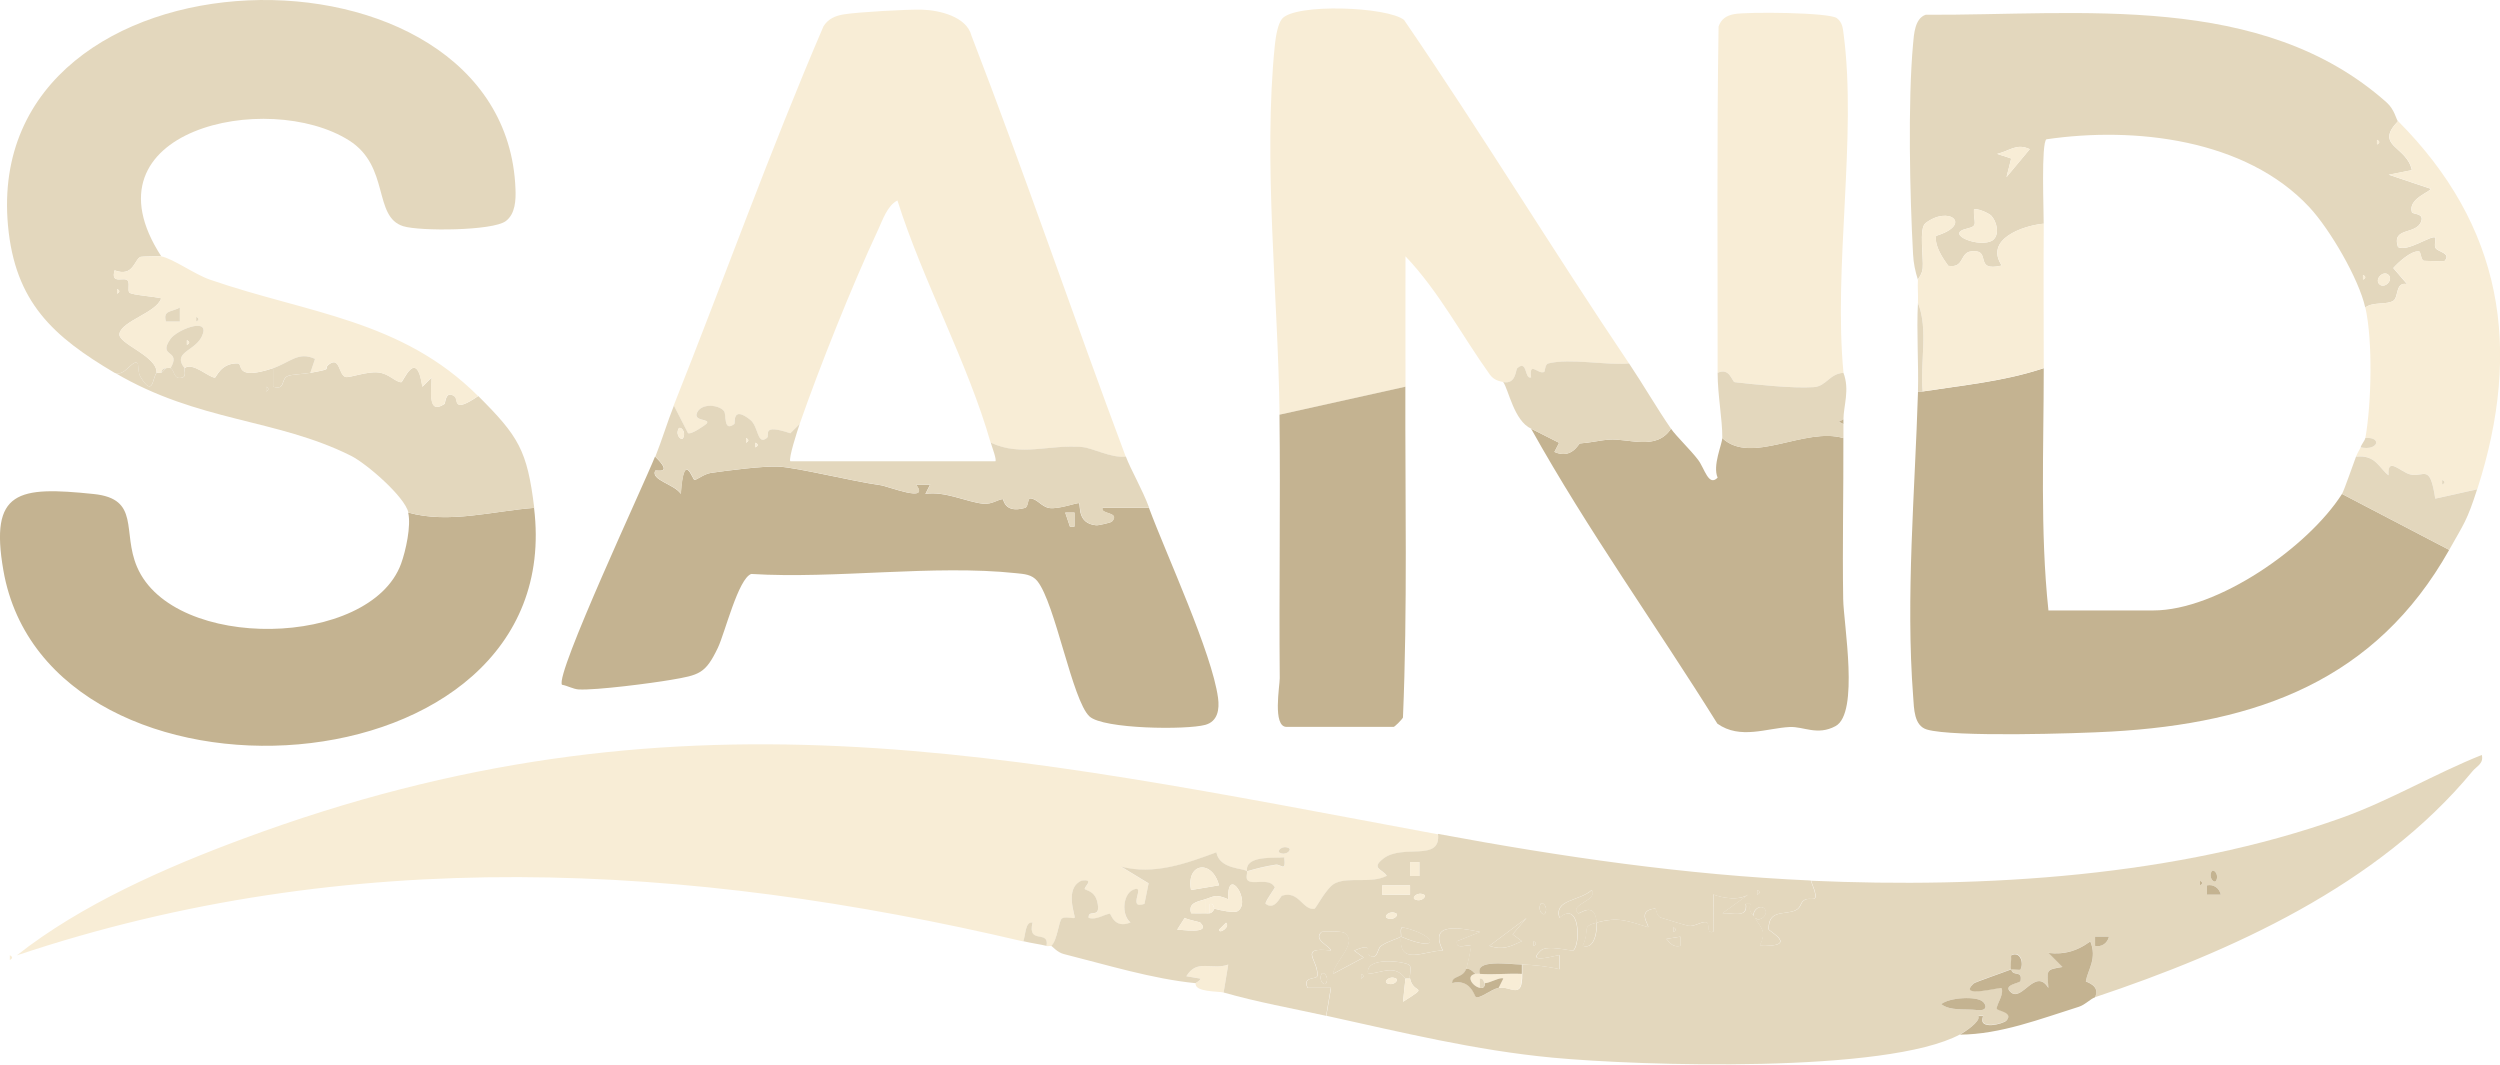
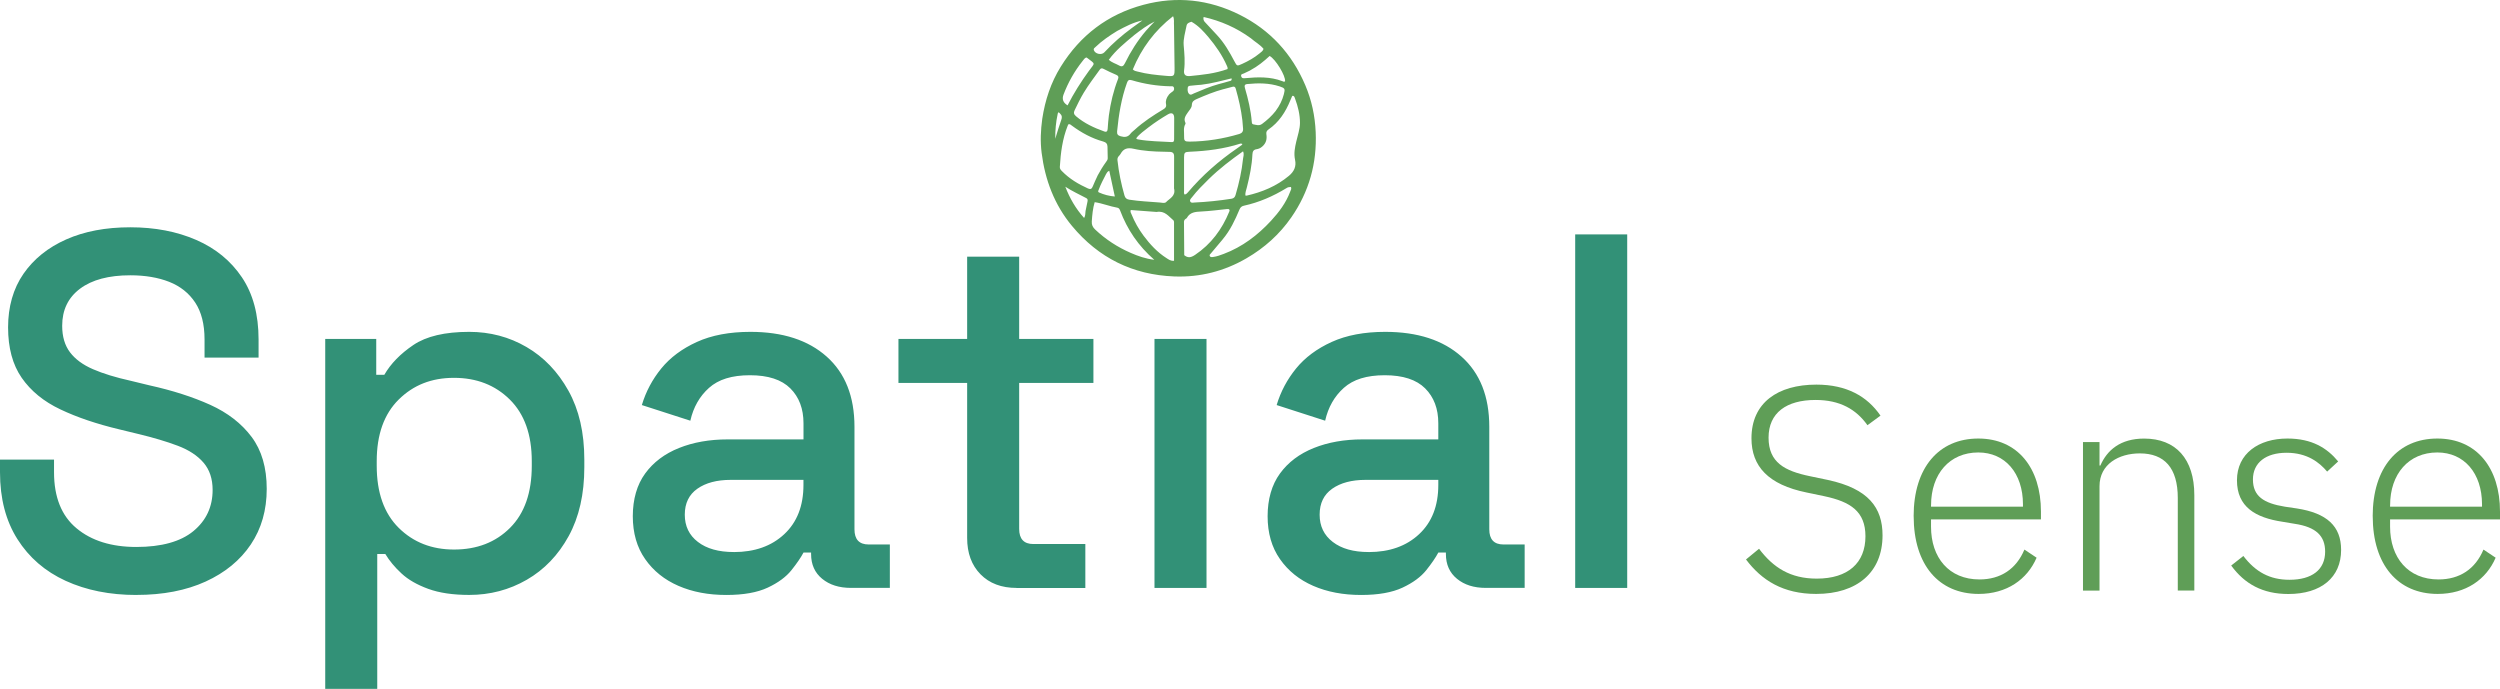
- <svg xmlns="http://www.w3.org/2000/svg" id="Layer_2" data-name="Layer 2" viewBox="0 0 394.63 168.02">
+ <svg xmlns="http://www.w3.org/2000/svg" viewBox="0 0 671.38 185.01">
+   <path d="M36.62 159.78c-7.14 0-13.47-1.27-18.99-3.8s-9.83-6.26-12.95-11.19S0 133.87 0 126.82v-3.39h14.51v3.39c0 6.69 2.01 11.71 6.04 15.05 4.02 3.35 9.38 5.02 16.07 5.02s11.89-1.42 15.33-4.27 5.15-6.53 5.15-11.05c0-2.98-.81-5.42-2.44-7.32s-3.93-3.41-6.92-4.54c-2.98-1.13-6.56-2.19-10.71-3.19l-5.02-1.22c-6.06-1.45-11.33-3.23-15.8-5.36-4.48-2.12-7.93-4.95-10.38-8.48S2.17 93.41 2.17 87.9s1.38-10.4 4.14-14.38 6.58-7.05 11.46-9.22 10.62-3.26 17.22-3.26 12.5 1.13 17.7 3.39 9.29 5.61 12.27 10.04 4.48 9.99 4.48 16.68v4.88H54.93v-4.88c0-4.07-.84-7.37-2.51-9.9s-4-4.38-6.98-5.56c-2.98-1.17-6.47-1.76-10.44-1.76-5.79 0-10.29 1.2-13.49 3.59-3.21 2.4-4.81 5.72-4.81 9.97 0 2.9.7 5.27 2.1 7.12s3.46 3.37 6.17 4.54c2.71 1.18 6.1 2.22 10.17 3.12l5.02 1.22c6.15 1.36 11.57 3.1 16.28 5.22 4.7 2.13 8.41 5 11.12 8.61 2.71 3.62 4.07 8.27 4.07 13.97s-1.42 10.67-4.27 14.92-6.9 7.57-12.14 9.97c-5.24 2.39-11.44 3.59-18.58 3.59zm50.72 25.23V91.02h13.7v9.63h2.17c1.72-2.98 4.32-5.65 7.8-8s8.48-3.53 14.99-3.53c5.6 0 10.74 1.36 15.39 4.07 4.66 2.71 8.41 6.62 11.26 11.73s4.27 11.28 4.27 18.51v2.03c0 7.24-1.4 13.41-4.2 18.51-2.8 5.11-6.56 9.02-11.26 11.73s-9.86 4.07-15.46 4.07c-4.34 0-8-.54-10.99-1.63s-5.38-2.46-7.19-4.14c-1.81-1.67-3.25-3.41-4.34-5.22h-2.17v36.21H87.34zm34.59-37.43c6.15 0 11.17-1.94 15.05-5.83 3.89-3.89 5.83-9.45 5.83-16.68v-1.22c0-7.14-1.97-12.66-5.9-16.55s-8.93-5.83-14.99-5.83-10.92 1.95-14.85 5.83c-3.93 3.89-5.9 9.4-5.9 16.55v1.22c0 7.23 1.97 12.79 5.9 16.68s8.88 5.83 14.85 5.83zm73.1 12.2c-4.79 0-9.07-.81-12.82-2.44s-6.74-4.02-8.95-7.19c-2.22-3.16-3.32-7.01-3.32-11.53s1.11-8.43 3.32-11.46 5.24-5.31 9.09-6.85c3.84-1.54 8.21-2.31 13.09-2.31h20.34v-4.34c0-3.89-1.18-7.01-3.53-9.36s-5.97-3.53-10.85-3.53-8.46 1.13-10.99 3.39-4.2 5.2-5.02 8.82l-13.02-4.2c1.08-3.62 2.83-6.89 5.22-9.83 2.4-2.94 5.58-5.31 9.56-7.12s8.77-2.71 14.38-2.71c8.68 0 15.51 2.22 20.48 6.65s7.46 10.71 7.46 18.85v27.53c0 2.71 1.27 4.07 3.8 4.07h5.7v11.66h-10.44c-3.17 0-5.74-.81-7.73-2.44s-2.98-3.84-2.98-6.65v-.41h-2.03c-.72 1.36-1.81 2.94-3.25 4.75-1.45 1.81-3.57 3.37-6.37 4.68s-6.51 1.97-11.12 1.97zm2.03-11.52c5.61 0 10.13-1.6 13.56-4.81 3.44-3.21 5.15-7.62 5.15-13.22v-1.36h-19.53c-3.71 0-6.69.79-8.95 2.37s-3.39 3.91-3.39 6.98 1.17 5.52 3.53 7.32c2.35 1.81 5.56 2.71 9.63 2.71zm75.96 9.63c-4.07 0-7.3-1.22-9.7-3.66s-3.59-5.7-3.59-9.76v-41.64h-18.45v-11.8h18.45V68.92h13.97v22.11h19.94v11.8H273.7v39.2c0 2.71 1.27 4.07 3.8 4.07h13.97v11.8h-18.45zm37.02 0V91.03h13.97v66.86h-13.97zm55.47 1.89c-4.79 0-9.07-.81-12.82-2.44s-6.74-4.02-8.95-7.19c-2.22-3.16-3.32-7.01-3.32-11.53s1.11-8.43 3.32-11.46 5.24-5.31 9.09-6.85c3.84-1.54 8.21-2.31 13.09-2.31h20.34v-4.34c0-3.89-1.18-7.01-3.53-9.36s-5.97-3.53-10.85-3.53-8.46 1.13-10.99 3.39-4.2 5.2-5.02 8.82l-13.02-4.2c1.08-3.62 2.83-6.89 5.22-9.83 2.4-2.94 5.58-5.31 9.56-7.12s8.77-2.71 14.38-2.71c8.68 0 15.51 2.22 20.48 6.65s7.46 10.71 7.46 18.85v27.53c0 2.71 1.27 4.07 3.8 4.07h5.7v11.66h-10.44c-3.17 0-5.74-.81-7.73-2.44s-2.98-3.84-2.98-6.65v-.41h-2.03c-.72 1.36-1.81 2.94-3.25 4.75-1.45 1.81-3.57 3.37-6.37 4.68s-6.51 1.97-11.12 1.97zm2.04-11.52c5.61 0 10.13-1.6 13.56-4.81 3.44-3.21 5.15-7.62 5.15-13.22v-1.36h-19.53c-3.71 0-6.69.79-8.95 2.37s-3.39 3.91-3.39 6.98 1.17 5.52 3.53 7.32c2.35 1.81 5.56 2.71 9.63 2.71zm55.47 9.63V62.95h13.97v94.94h-13.97z" fill="#329177" />
+   <g fill="#5f9e57">
+     <path d="M468.89,150.25l3.5-2.88c3.82,5.06,8.41,8.02,15.5,8.02,8.41,0,13.08-4.21,13.08-11.37,0-6.7-4.05-9.27-10.98-10.75l-4.83-1.01c-10.28-2.1-14.8-7.01-14.8-14.56,0-9.5,7.01-14.41,17.44-14.41,8.1,0,13.63,3.12,17.21,8.33l-3.5,2.57c-3.04-4.28-7.4-6.78-13.94-6.78-7.79,0-12.62,3.43-12.62,10.12s4.36,8.96,11.14,10.36l4.83,1.01c10.82,2.34,14.64,7.4,14.64,14.87,0,9.89-6.78,15.73-17.83,15.73-8.88,0-14.64-3.66-18.85-9.27Z" />
+     <use href="#B" />
+     <path d="M559.39 158.58v-39.87h4.44v6.31h.23c1.79-4.13 5.37-7.24 11.76-7.24 8.49 0 13.47 5.45 13.47 15.19v25.62h-4.44v-24.84c0-8.1-3.58-11.99-10.2-11.99-5.61 0-10.82 2.88-10.82 8.8v28.04h-4.44zm39.8-6.7l3.27-2.57c3.27 4.28 7.09 6.39 12.38 6.39 6.07 0 9.58-2.73 9.58-7.55 0-4.21-2.41-6.62-8.18-7.48l-3.27-.55c-7.24-1.09-12.23-3.97-12.23-11.14s5.84-11.21 13.55-11.21c6.62 0 10.67 2.57 13.63 6.15l-2.96 2.73c-2.1-2.49-5.37-5.06-10.9-5.06s-9.03 2.65-9.03 7.16 2.88 6.39 8.57 7.32l3.19.47c8.1 1.25 11.92 4.75 11.92 11.14 0 7.4-5.37 11.84-14.17 11.84-6.93 0-11.76-2.73-15.34-7.63z" />
+     <use href="#B" x="123.28" />
+     <path d="M279.9 31.9c.77-5.04 2.31-9.71 4.97-13.99 5.24-8.43 12.59-14.05 22.2-16.62C316-1.1 324.65-.15 332.88 3.95c8.2 4.09 14.07 10.48 17.66 18.94 1.71 4.02 2.6 8.22 2.79 12.58.37 8.35-1.77 16.01-6.53 22.88-3.17 4.58-7.23 8.22-12.06 11.02-6 3.48-12.48 5.13-19.38 4.87-11.15-.42-20.34-4.97-27.48-13.57-4.73-5.7-7.23-12.35-8.15-19.63-.38-3.02-.26-6.04.17-9.13m59 7.51c-.41.36-.92.57-1.44.65-.83.12-1.08.6-1.12 1.37-.14 3-.75 5.93-1.48 8.83-.18.72-.47 1.44-.42 2.22.15.03.25.07.34.05 4.17-.95 8.03-2.54 11.36-5.32 1.41-1.17 2.03-2.56 1.65-4.3-.37-1.7-.05-3.29.33-4.92.38-1.65.98-3.31.99-4.97.01-2.22-.53-4.42-1.31-6.52-.12-.32-.16-.74-.63-.79-.06.04-.15.06-.17.11-.17.36-.32.73-.47 1.1-1.28 3.14-3.05 5.9-5.9 7.86-.46.32-.63.7-.54 1.28.19 1.25-.03 2.39-1.18 3.35m-23.62 11.14l.02-8.48c.02-.91-.34-1.28-1.19-1.29l-1.5-.04c-2.76-.04-5.52-.19-8.21-.8-1.61-.36-2.7-.06-3.48 1.38-.12.23-.32.42-.5.62-.28.32-.38.67-.33 1.1.34 3.21 1 6.35 1.88 9.45.2.7.58 1.01 1.31 1.13 2.7.42 5.42.53 8.13.75.59.05 1.37.28 1.74-.11.95-1 2.67-1.6 2.12-3.72m13.32-26.62c-2.48.66-4.85 1.64-7.2 2.66-.73.32-1.3.64-1.33 1.62-.02.76-.65 1.35-1.08 1.99-.54.8-1.19 1.63-.67 2.72.05.11.09.28.03.37-.62 1.02-.32 2.15-.36 3.22-.05 1.32.16 1.53 1.47 1.52 4.55-.04 9-.76 13.36-2.05.7-.21 1.06-.66 1.01-1.4l-.19-2.28c-.34-2.88-.98-5.69-1.78-8.48-.13-.47-.38-.66-.88-.51-.73.21-1.48.38-2.37.63m-33.87 23.25c.69-1.29 1.45-2.54 2.31-3.72.22-.3.44-.59.43-.98l-.06-3.09c-.01-.76-.38-1.18-1.14-1.39-3.08-.85-5.84-2.36-8.4-4.25-.26-.19-.49-.46-.91-.42-.07.12-.18.25-.23.4-1.42 3.56-1.9 7.3-2.12 11.09-.03.49.25.8.56 1.12 2 2.06 4.41 3.5 7.01 4.67.69.31 1.02.09 1.28-.57.36-.93.81-1.82 1.28-2.86m33.55 17.16l-3.08 3.66c-.18.22-.5.42-.33.76.19.37.57.28.9.24.99-.13 1.93-.48 2.86-.83 4.99-1.88 9.12-5.03 12.7-8.9 2.12-2.3 4-4.8 5.12-7.78.15-.4.47-.82.19-1.3-.7.06-.76.07-1.23.35-3.54 2.16-7.3 3.8-11.37 4.69-.6.13-.95.43-1.2 1.03-1.19 2.82-2.47 5.6-4.56 8.07m-14.4-38.93c.27-.24.52-.53.83-.71.42-.25.66-.55.56-1.05-.13-.63-.64-.47-1.04-.48a38.51 38.51 0 0 1-10.29-1.62c-.78-.23-1.06 0-1.31.69-1.52 4.22-2.22 8.6-2.65 13.04-.08.77.23 1.12.97 1.32 1.06.3 1.93.25 2.64-.71.29-.39.72-.68 1.09-1.02 2.34-2.15 4.99-3.87 7.7-5.5.56-.34.89-.66.74-1.42-.17-.87.11-1.71.78-2.54m-22.87-.52c-.91 1.51-1.68 3.1-2.44 4.68-.34.69-.23 1.14.34 1.63 2.24 1.92 4.85 3.12 7.59 4.1.71.26.88-.12.93-.72.09-1.19.16-2.38.32-3.57.45-3.37 1.24-6.65 2.47-9.82.2-.53.08-.85-.48-1.09a48.62 48.62 0 0 1-3.43-1.61c-.46-.24-.73-.17-1.01.22-1.43 2-2.94 3.95-4.29 6.18m28.93-19.05c-.59.17-1.2.38-1.33 1.05-.32 1.75-.92 3.55-.77 5.27.2 2.26.4 4.47.11 6.73-.15 1.2.41 1.65 1.61 1.53 1.65-.17 3.31-.33 4.94-.59 1.76-.28 3.49-.7 5.12-1.28.08-.4-.07-.63-.17-.87-1.24-2.83-2.98-5.34-4.95-7.69-1.3-1.54-2.66-3.06-4.57-4.15m-4.69.99c-.08-.76.15-1.56-.25-2.48-4.96 3.87-8.49 8.64-10.81 14.29.41.44.86.47 1.27.58 2.48.67 5.02.92 7.57 1.14 2.34.2 2.39.2 2.37-2.18l-.15-11.36m-21.3 47.47c-.51 1.69-.66 3.44-.78 5.19-.06.92.27 1.56.93 2.18 2.81 2.65 6.01 4.73 9.54 6.26 1.95.85 3.96 1.56 6.32 1.85-4.3-3.74-7.26-8.14-9.18-13.24-.14-.36-.33-.68-.73-.75-2.04-.35-3.95-1.16-6.1-1.49m24.06 14.25c.93.72 1.67.73 2.9-.09 4.3-2.89 7.24-6.86 9.18-11.62.08-.19.14-.38 0-.57-.17-.15-.37-.13-.57-.12-2.31.23-4.62.55-6.94.66-1.57.08-3.03.16-3.89 1.74-.06.11-.2.17-.31.24a.94.94 0 0 0-.45.84l.07 8.93m-7.43-11.63l-6.94-.52c-.17.5.06.78.18 1.08.84 2.08 1.93 4.02 3.26 5.81 1.74 2.33 3.69 4.45 6.17 6.03.57.36 1.12.81 2.02.71V59.74c0-.19-.04-.45-.16-.56-1.28-1.06-2.3-2.66-4.53-2.26m14.02-8.83c-1.58 1.56-3.17 3.13-4.52 4.9-.26.34-.68.65-.45 1.13.21.45.71.29 1.08.27 3.35-.15 6.68-.5 10-1.02.6-.1.92-.43 1.08-1 .94-3.19 1.67-6.42 2.01-9.73.06-.6.36-1.21 0-2-3.24 2.29-6.31 4.63-9.2 7.45m11.25-37.85c-3.8-2.78-8.03-4.63-12.63-5.68a1.35 1.35 0 0 0 .38 1.41l3.19 3.43c1.95 2.09 3.36 4.53 4.68 7.04.71 1.34.71 1.35 2.11.71 1.67-.76 3.26-1.65 4.68-2.83.4-.33.87-.62 1.05-1.19-.94-1.16-2.26-1.84-3.46-2.9m6.75 19.51c1.01-1.35 1.75-2.82 2.17-4.46.37-1.45.27-1.61-1.14-2.08-2.85-.93-5.76-.92-8.69-.63-.73.07-.81.44-.62 1.11.86 2.94 1.57 5.91 1.82 8.97.03.31.05.68.39.74.79.12 1.56.5 2.38-.11 1.34-1 2.58-2.1 3.7-3.53m-9.5 8.81c-4.43 1.42-9 2-13.63 2.19-1.33.05-1.52.22-1.52 1.51v8.98c0 .35-.12.74.2 1.03.52-.24.52-.24.84-.62 3.85-4.54 8.28-8.43 13.19-11.8.41-.28.83-.56 1.22-.87.33-.26.28-.44-.29-.41m-24.66-4.41c-1.16.95-2.45 1.77-3.35 2.98.18.28.39.27.58.31 2.95.53 5.94.52 8.92.71.66.04.67-.37.68-.83l.02-5.67c-.01-1.2-.65-1.55-1.68-.95-1.74 1.03-3.44 2.13-5.16 3.45m27.27-15.26c-.57.27-1.15.53-1.71.82-.32.16-.87.14-.73.74.15.61.6.58 1.1.53 3.36-.31 6.71-.43 9.94.8.23.09.48.27.74.05.23-1.39-2.54-5.98-4.14-6.81-1.54 1.43-3.18 2.78-5.21 3.86m-43.26.07c1.58-2.19 1.81-1.61-.61-3.47-.05-.04-.13-.03-.2-.05-.44.2-.68.61-.97.97-2.17 2.73-3.86 5.73-5.1 8.99-.45 1.2-.13 2.17 1.09 2.9 1.64-3.24 3.57-6.3 5.79-9.35m12.07-9.49c-2.43 2.02-4.9 4.01-6.79 6.6.87.79 1.87 1.02 2.73 1.51.8.46 1.2.22 1.6-.59 1.54-3.14 3.4-6.09 5.68-8.75.73-.85 1.53-1.64 2.3-2.46-1.97.99-3.71 2.27-5.52 3.68m-4.54-1.14c-2.07 1.27-4.08 2.63-5.84 4.33-.22.21-.58.39-.43.82.36 1.04 2.06 1.41 2.81.61 2.25-2.42 4.73-4.58 7.39-6.54l2.83-2.03c-2.41.49-4.52 1.61-6.76 2.81m-8.48 48.3l.5-2.43c.07-.36.13-.74-.29-.96-1.89-1-3.84-1.89-5.66-3.08 1.19 3.09 2.79 5.89 5.05 8.4.38-.63.3-1.21.39-1.92m5.46-9.78c-.67 1.3-1.36 2.58-1.87 3.96-.11.29-.4.69.01.88a12.7 12.7 0 0 0 4.26 1.09l-1.49-6.9c-.54.18-.64.56-.92.97m25.63-24.08c-.89.08-1.79.13-2.67.24-.37.04-.89 0-.96.52-.08.58-.1 1.22.35 1.69.43.45.88.05 1.28-.12 2.2-.93 4.39-1.88 6.7-2.51.93-.25 1.86-.48 2.78-.77.28-.09.79-.06.65-.76-2.66.61-5.26 1.38-8.13 1.71m-38 7.67c-.46-.56-.51-.04-.58.24-.47 2.15-.66 4.33-.64 6.6.55-1.75 1.02-3.43 1.62-5.08.25-.69.22-1.2-.4-1.77z" />
+   </g>
  <defs>
-     <style>.cls-1{fill:#c4b391}.cls-2{fill:#e3d7bd}.cls-3{fill:#f8edd6}</style>
+     <path id="B" d="M513.91 138.64c0-13.08 6.78-20.87 17.37-20.87s16.82 7.94 16.82 19.62v2.1h-29.52v1.95c0 8.33 4.83 14.17 13.01 14.17 5.69 0 9.89-2.8 12.07-8.02l3.27 2.18c-2.49 5.84-8.02 9.73-15.57 9.73-10.67 0-17.44-7.79-17.44-20.87zm4.67-2.96v.39h24.69v-.62c0-8.41-4.83-13.94-11.99-13.94-7.71 0-12.69 5.76-12.69 14.17z" />
  </defs>
-   <g id="Layer_1-2" data-name="Layer 1">
-     <path d="M226.99 131.66c.49 4.52-5.51 1.51-8.61 3.89-2.07 1.59-.13 1.64.52 2.73-2.47 1.27-5.83.14-8.07 1.13-1.5.66-3.07 4.06-3.38 4.09-1.85.18-2.42-2.94-5.09-2.08-.24.08-1.16 2.42-2.57 1.28-.21-.17 1.17-2.07 1.45-2.57-.8-1.67-3.62-.3-4.33-1.19-.3-.38.05-1.26-.07-1.38 1.52-.45 2.93-.8 4.51-1.04.9-.14 1.65 1.31 1.37-1.16-1.48.18-6.22-.38-5.88 2.2-.52-.54-4.33-.28-4.83-2.99-4.87 1.81-9.9 3.61-15.03 2.26l4.33 2.63-.66 3.25c-2.9 1.03.42-3.25-1.82-2.21-1.55.72-1.86 3.89-.38 5.15-2.58 1.05-3.06-1.39-3.26-1.38-.82.04-2.14 1.07-3.35.64-.08-1.41 1.63.03 1.49-1.78-.19-2.52-1.94-2.5-2.09-2.76-.18-.32 1.64-1.64-.51-1.33-2.84 1.23-.87 5.66-1.11 5.88-.17.15-1.55-.29-2.03.13s-.7 3.44-1.65 4.29c-.23-.06-.5.06-.74 0 .47-2.63-3.07-.12-2.21-3.67-1.15-.21-1.07 1.82-1.46 2.94-53.02-12.48-106.55-15.33-158.88 2.2 10.15-8.02 23.48-13.87 35.66-18.39 68.23-25.36 120.4-13.42 188.68-.72Zm-23.54 2.22c-1.03-.53-1.96.47-1.46.72 1.03.53 1.96-.47 1.46-.72Z" class="cls-3" />
-     <path d="M285.84 139.02c27.36 1.21 57.78-.61 83.84-9.94 7.62-2.73 14.59-6.92 22.08-9.91.32 1.38-.78 1.74-1.47 2.57-14.92 18.06-38.16 28.5-59.58 35.67.92-1.93-1.48-2.4-1.45-2.54.35-1.9 1.81-3.56.71-6.29-2.03 1.52-4.06 2.12-6.6 1.83l2.2 2.21c-2.73.45-2.41.45-2.22 3.31-2.02-3.28-4.14 2.14-5.87.73-1.53-1.25 1.42-1.45 1.48-1.84.29-1.81-1.19-.55-1.48-1.84.32-.13 1.35.17 1.47 0 .55-.75.11-3.02-1.47-2.2.08.7-.15 1.58 0 2.2-1.07.43-5.65 2-5.89 2.21-2.66 2.43 4.23.55 4.41.73.34 1.15-.8 2.44-.77 3.26.01.34 2.74.55 1.51 1.88-.48.52-4.6 1.62-3.68-.72h-.71c.33.86-2.18 2.52-2.95 2.94-11.52 6.2-50.47 4.98-64.35 3.67-12.18-1.15-23.84-4.01-35.68-6.61l.74-4.41h-3.68c-.88-1.88 1.47-1.25 1.53-1.91.23-2.47-3.14-4.58 2.14-3.98-.14-.76-2.87-1.65-1.47-2.93.13-.12 3.13-.14 3.56.12 2.4 1.47-1.7 4.76-1.72 6.48l4.79-2.56-1.46-1.09c3.16-1.39 1.81.36 2.24.67 1.48 1.04 1.34-.96 1.97-1.41.99-.71 2.78-1.18 3.15-1.48.12-.09-.26-1.58.33-1.45 5.46 1.23 6.06 4.16-.33 1.45-.36 4.74 3.67 2.22 6.62 2.2-2.33-4.55 2.64-3.59 5.88-2.93l-3.67 1.47c-.23 1.44 1.77.4 2.21.73.15.11-.68 3.5-.74 3.67-.55 1.45-2.2.95-2.2 2.2 2.89-.74 3.52 2.04 3.72 2.17.64.39 2.37-1.18 3.63-1.42 1.86-.36 3.75 2.04 3.68-2.21v-1.47c1.68.04 4.22.32 5.88.74v-2.21c-.12-.14-5.46 1.62-2.94-.73 1.04-.97 4.9.14 5.11-.01 1.21-.85 1.09-8.09-2.16-5.15-.86-2.96 3.11-2.59 5.13-4.41.92 1.76-3.65 2.25-2.19 3.68.22.22 2.64-2.07 2.94 1.47-2.56.69-.94.92-2.21 3.67 1.96.68 2.3-2.56 2.21-3.67 3.45-.93 4.82-.28 8.09.73.3-.28-1.91-2.61 1.12-2.95.21-.02.23 1.19.89 1.43.54.19 3.98 1.23 4.37 1.3.95.17 1.96-.66 2.74-.58.85.09-.07 1.87 1.17 1.53l.02-5.89c1.62.59 3.94.97 5.51.03l-4.05 2.92c1.77-.05 4.02.8 3.68-1.46h.72c-.38 1.27.39 1.58.74 2.2-.78-.78.65-2.29 1.47-1.47s-.69 2.25-1.47 1.47c1.01 1.78 1.85 2.02.74 4.41 6.37.18 1.42-2.3 1.41-2.61-.07-3.23 2.6-2.18 4.3-3.03.76-.38.74-1.13 1.17-1.47 1.23-.98 2.9 1.14 1.2-3.17Zm63.98 0c.53-1.03-.47-1.96-.72-1.46-.53 1.03.47 1.96.72 1.46Zm-2.56 0v.74c.48-.25.48-.49 0-.74Zm3.3 2.2c-.25-1.06-1.19-1.69-2.2-1.46v1.46h2.2Zm-86.42 5.16v.74c.48-.25.48-.49 0-.74Zm1.1 1.47-2.2.36c.67.78 1.12 1.34 2.2 1.1v-1.46Zm67.67 0h-2.2v1.46c1.01.23 1.96-.4 2.2-1.46Zm-110.33 6.62c-.11-.57.28-1.74-.08-2.11-.59-.6-7.16-1.48-6.53 1.37 2.28-.2 4.23-1.55 5.88.74l-.38 3.66c4.36-2.78 1.63-1.05 1.11-3.66Zm-13.25.73c.53-1.03-.47-1.96-.72-1.46-.53 1.03.47 1.96.72 1.46Zm5.53-1.47v.74c.48-.25.48-.49 0-.74Zm5.51.74c-1.03-.53-1.96.47-1.46.72 1.03.53 1.96-.47 1.46-.72Zm92.68 3.69c-.95-.98-5.4-.7-6.61.35 1.44 1.11 3.77.71 5.67.93 1.47.17 1.59-.62.95-1.28Z" class="cls-2" />
-     <path d="M177.71 72.09c-2.4.26-5.18-1.37-6.95-1.51-5.26-.44-9.55 1.56-14.38-.69-3.64-12.72-10.7-25.53-14.72-38.25-1.61.83-2.33 3.09-3.06 4.65-4.11 8.79-9.17 21.47-12.38 30.65l-1.48 1.46c-4.69-1.58-3.18.33-3.68.73-1.56 1.26-1.3-1.78-2.64-2.85-2.91-2.34-2.36.53-2.51.65-1.75 1.35-1.24-1.46-1.61-1.99-.72-1.03-3.54-1.33-4.26.17s2.3.93 1.45 1.81c-.11.12-2.43 1.77-2.9 1.45L106.35 64c7.93-19.92 15.17-40.14 23.64-59.85.76-1.21 1.91-1.68 3.26-1.89 2.31-.36 9.92-.8 12.34-.73 2.68.08 6.99 1.09 7.75 4.08 8.49 21.99 16.14 44.53 24.36 66.48Z" class="cls-3" />
-     <path d="M322.61 58.11c0 12.7-.59 25.69.74 38.25h16.55c10.16 0 24.46-10.02 29.79-18.39l16.92 8.83c-11.58 20.58-30.28 27.38-53.33 28.68-5.44.31-24.94.91-29.11-.32-2.06-.61-2.03-3.3-2.17-5.16-1.21-15.76.29-32.48.76-48.2h.74c6.45-1 12.92-1.6 19.12-3.68Z" class="cls-1" />
-     <path d="M25.45 40.46c-.16-.03-3.06.03-3.22.08-1.02.3-1.11 3.29-4.14 2.13-.65 2.33 1.47.96 2.07 1.61.35.38-.04 1.57.26 1.9.36.39 4.05.63 5.03.91-.74 2.27-6.15 3.54-6.59 5.56-.35 1.6 6.04 3.54 5.85 6.2-.68.86-.51 3.94-2.53.66-.43-.69-.35-2.05-.42-2.13-.81-.83-2.05 2.18-3.67 1.47C8.42 53.14 2.37 47.73 1.26 35.59c-4.15-45.61 78.54-47.22 80.11-5.76.07 1.73-.01 3.93-1.53 5.07-2.06 1.55-13.59 1.62-16.18.81-4.8-1.49-2.08-9.43-8.54-13.53-12.82-8.12-42.64-1.7-29.67 18.27Zm-6.98 5.15v.74c.48-.25.48-.49 0-.74Z" class="cls-2" />
-     <path d="M201.98 65.47c-.21-18.54-2.64-39.93-.73-58.47.12-1.12.44-3.21 1.12-4.03 2.07-2.47 16.71-1.92 19.27.19 12.19 17.81 23.46 36.33 35.51 54.22-3.63.33-9.34-.87-12.75 0-.54.14-.48 1.26-.65 1.34-.94.46-2.41-1.83-2.06.86-1.08.38-.55-2.87-2.18-1.46-.3.26-.19 2.61-2.22 2.2-.07-.1-1.32-.08-2.1-1.17-4.44-6.19-8.03-13.12-13.33-18.69-.03 6.86.01 13.74 0 20.6L202 65.47Z" class="cls-3" />
-     <path d="M103.42 72.09c2.99 2.92.09 2.04 0 2.21-.74 1.49 3.03 2.12 4.04 3.66.48-7.09 1.86-2.15 2.17-2.19.42-.06 1.53-.96 2.59-1.12 2.63-.38 8.33-1.12 10.72-.99 3.03.17 11.67 2.33 16.05 2.93 1.24.17 7.89 2.89 5.6-.08h2.22l-.74 1.46c3.05-.51 6.7 1.35 9.21 1.55 1.3.1 2.22-.67 2.98-.73.21-.02.2 2.31 3.51 1.39.59-.16.42-1.51.85-1.5 1.07.03 1.77 1.3 2.98 1.51 1.49.25 4.56-.93 4.72-.75.29.31-.36 3.19 2.7 3.48.43.04 2.37-.46 2.46-.55 1.46-1.59-1.85-1.14-1.46-2.19h7.35c2.81 7.54 9.94 22.88 10.9 29.98.25 1.82-.05 3.72-2.01 4.26-2.98.82-16.11.67-18.28-1.33-2.72-2.51-5.4-17.85-8.23-21.36-.86-1.07-2.1-1.12-3.34-1.25-13.03-1.39-28.52.94-41.82.12-2.05.7-4.17 9.35-5.27 11.65-1.97 4.12-2.93 4.3-7.43 5.07-3.08.53-11.78 1.66-14.55 1.51-.85-.05-1.76-.59-2.63-.74-1.12-1.6 12.9-31.54 14.68-36Zm66.2 8.83h-1.47l.74 2.2h.72v-2.2Z" class="cls-1" />
-     <path d="M378.52 19.13c-3.8 3.99 1.41 3.89 2.19 7.73l-3.65.72 6.62 2.22c.01.49-3.6 1.54-2.97 3.68.12.4 1.96.12 1.48 1.46-.79 2.22-4.72.83-3.67 4.05 1.46.87 5.39-1.99 5.88-1.47.13.14-.2 1.11.04 1.61.3.64 2.57.8 1.43 2.07-.11.12-3.07 0-3.23-.03-.55-.07-.45-1.46-.83-1.49-1.25-.09-3.17 1.68-4.03 2.63l2.19 2.55c-1.89-.43-1.32 2-2.16 2.6-1 .71-3.27.14-4.45 1.09-1.01-4.54-5.58-12.36-8.81-15.83-10.06-10.81-27.65-12.77-41.52-10.73-.85.6-.41 11.34-.43 13.32-3.43.33-9.37 2.51-6.62 6.61-4.6 1.08-1.42-2.62-4.82-2.24-1.85.21-1.06 2.72-3.63 2.28-.89-1.23-2.21-3.2-1.91-4.73 5.86-1.81 1.99-4.86-1.69-1.99-1.05.81-.27 5.49-.43 7.12-.09.94-.76 1.68-.76 1.78-.42-1.31-.69-2.62-.76-4.01-.51-9.32-.83-24.06 0-33.17.14-1.54.27-4.05 1.99-4.63 24.42.12 53.02-3.7 72.74 13.82 1.29 1.14 1.54 2.72 1.8 2.97Zm-3.31 2.94v.74c.48-.25.48-.49 0-.74Zm-54.81 1.48c-2.06-.99-3.19.28-5.14.74l2.21.73-.74 2.93 3.67-4.4Zm-6.08 10.49c-.4-.42-2.43-1.28-2.73-.94-.09 2.05.81 2.56-1.08 2.98-3.76.85 2.08 3.16 4.05 1.84 1.17-.92.61-2.98-.24-3.88ZM373 43.4v.74c.48-.25.48-.49 0-.74Zm4.04 0c-.8-.8-2.27.66-1.46 1.46s2.27-.66 1.46-1.46Z" class="cls-2" />
-     <path d="M64.44 80.91c6.4 1.8 13.39-.25 19.86-.74 5.57 45.74-76.71 50.51-83.77 9.85-2.19-12.61 2.31-13.28 14.25-12.04 7.42.76 4.46 5.96 6.86 11.53 5.77 13.41 36.79 12.8 41.67-.52.75-2.06 1.61-6 1.12-8.07ZM241.7 67.67l4.41 2.23-.74 1.44c2.73 1.22 3.8-1.32 4.03-1.34 1.81-.14 3.36-.53 4.57-.61 3.16-.21 7.49 1.81 9.8-1.72.86 1.23 3.08 3.33 4.28 4.92 1.03 1.35 1.64 4.28 3.08 2.81-.83-1.93.72-5.28.73-6.25 4.58 4.31 13-1.8 19.12 0 .03 8.45-.16 16.95-.03 25.41.06 3.88 2.57 18.02-1.21 20.06-2.86 1.54-5.04.04-7.22.14-3.62.17-7.83 2.03-11.43-.53-9.69-15.55-20.5-30.58-29.39-46.54Z" class="cls-1" />
-     <path d="M290.99 58.85c-2.24.15-2.66 2.12-4.7 2.26-3.24.23-9.21-.42-12.45-.78-.46-.05-.76-2.37-2.71-1.48.02-18.21-.14-36.44.15-54.65.4-1.2 1.24-1.74 2.45-1.97 2.06-.39 15.06-.28 16.23.64.9.71.93 1.58 1.07 2.61 2.1 16.1-1.64 36.77-.03 53.36Z" class="cls-3" />
-     <path d="M221.84 61.05c-.05 17.38.35 34.92-.38 52.21-.16.35-1.33 1.48-1.46 1.48h-16.92c-2.24 0-1.06-6.52-1.07-7.69-.12-13.86.12-27.74-.04-41.59l19.86-4.41Z" class="cls-1" />
-     <path d="m391.02 77.23-6.61 1.47c-.86-5.65-1.75-3.34-3.88-3.8-1.58-.34-3.72-2.98-3.49.12-1.5-1.11-2.02-3.3-5.14-2.94.21-.55.7-1.34.74-1.47 2.75.62 3.44-1.68.74-1.47.96-5.43 1.19-15.26 0-20.6 1.18-.95 3.45-.38 4.45-1.09.84-.6.28-3.03 2.16-2.6l-2.19-2.55c.85-.95 2.78-2.71 4.03-2.63.37.03.28 1.42.83 1.49.16.02 3.12.15 3.23.03 1.13-1.27-1.13-1.43-1.43-2.07-.24-.5.09-1.47-.04-1.61-.48-.53-4.42 2.33-5.88 1.47-1.05-3.22 2.88-1.83 3.67-4.05.48-1.34-1.37-1.06-1.48-1.46-.63-2.14 2.98-3.19 2.97-3.68l-6.62-2.22 3.65-.72c-.78-3.84-5.99-3.74-2.19-7.73 16.42 16.48 19.7 35.72 12.5 58.11Zm-5.52-1.47v.74c.48-.25.48-.49 0-.74Z" class="cls-3" />
-     <path d="M18.1 58.85c1.62.71 2.86-2.3 3.67-1.47.08.08 0 1.44.42 2.13 2.02 3.28 1.85.2 2.53-.66.1-.12.55.11.74 0 .27-.17.49-.51.74-.74.2-.03.64-.05.74 0 .67.35.43 1.88 1.84 1.49.74-.21.22-1.37.37-1.49 1.27-1 3.77 1.45 4.77 1.5.23.01.9-2.33 3.63-2.25.86.02-.61 2.82 5.58.75v2.94c2.04.6 1.12-1.28 2.39-1.72.7-.25 2.35-.27 3.5-.48 4-.72 1.75-.5 3-1.39 1.65-1.18 1.46 1.79 2.55 2.05.63.15 3.35-.91 5.13-.72s2.63 1.49 3.64 1.55c.31.02 2.4-5.58 3.34.71l1.46-1.46c0 2.03-.69 6.02 2.04 4.17.13-.08.14-2.26 1.6-1.17.63.47-.47 2.77 3.72-.07 6.37 6.37 7.72 8.55 8.83 17.65-6.47.48-13.46 2.54-19.86.74-.59-2.53-6.61-7.73-9.06-8.96-11.76-5.89-24.12-5.34-37.28-13.11Zm23.9 2.2v.74c.48-.25.48-.49 0-.74Z" class="cls-2" />
-     <path d="M25.45 40.46c1.96.42 5.27 2.85 7.71 3.69 15.43 5.33 30.24 6.3 42.31 18.37-4.19 2.84-3.1.54-3.72.07-1.46-1.09-1.47 1.08-1.6 1.17-2.74 1.84-2.05-2.14-2.04-4.17l-1.46 1.46c-.93-6.29-3.02-.69-3.34-.71-1-.06-1.91-1.37-3.64-1.55s-4.51.87-5.13.72c-1.09-.26-.9-3.23-2.55-2.05-1.25.89.99.67-3 1.39l.74-2.2c-2.65-1.23-3.94.57-6.62 1.46-6.19 2.07-4.72-.73-5.58-.75-2.73-.08-3.41 2.27-3.63 2.25-1-.05-3.5-2.5-4.77-1.5-2.1-2.72 2.11-2.63 2.93-5.53.69-2.43-4.17-.48-5.15.92-2.11 3.03 1.8 1.56.01 4.61-.1-.05-.54-.03-.74 0-.47.07-.66.27-.74.74-.18.11-.64-.12-.74 0 .19-2.66-6.2-4.6-5.85-6.2.44-2.02 5.85-3.28 6.59-5.56-.98-.27-4.67-.51-5.03-.91-.3-.33.09-1.52-.26-1.9-.59-.65-2.72.72-2.07-1.61 3.03 1.16 3.12-1.83 4.14-2.13.15-.04 3.06-.11 3.22-.08Zm2.94 10.29v-2.2c-1.42.76-2.68.41-2.2 2.2h2.2Zm2.58-.73v.74c.48-.25.48-.49 0-.74ZM302.75 44.13c0-.1.67-.84.76-1.78.16-1.63-.62-6.31.43-7.12 3.69-2.86 7.55.18 1.69 1.99-.3 1.53 1.01 3.5 1.91 4.73 2.57.44 1.78-2.07 3.63-2.28 3.39-.38.22 3.33 4.82 2.24-2.75-4.1 3.19-6.28 6.62-6.61-.06 7.59 0 15.21 0 22.8-6.21 2.07-12.68 2.68-19.12 3.68-.43-4.47.94-9.78-.74-13.98.06-1.22-.08-2.46 0-3.68Z" class="cls-3" />
-     <path d="M257.15 57.37c2.22 3.31 4.45 7.17 6.62 10.3-2.31 3.53-6.64 1.51-9.8 1.72-1.21.08-2.76.47-4.57.61-.23.02-1.3 2.56-4.03 1.34l.74-1.44-4.41-2.23c-2.7-1.22-3.57-6.17-4.41-7.36 2.03.4 1.93-1.94 2.22-2.2 1.63-1.41 1.11 1.84 2.18 1.46-.35-2.69 1.12-.4 2.06-.86.16-.08.1-1.2.65-1.34 3.41-.87 9.12.33 12.75 0ZM271.13 58.85c1.95-.89 2.25 1.43 2.71 1.48 3.24.36 9.21 1.01 12.45.78 2.03-.14 2.46-2.11 4.7-2.26 1.03 2.69 0 5.27 0 7.36l-.72.37.72.37v2.21c-6.12-1.8-14.55 4.31-19.12 0 .02-3.02-.74-6.74-.74-10.3ZM371.9 72.09c3.12-.36 3.64 1.83 5.14 2.94-.24-3.1 1.91-.46 3.49-.12 2.14.46 3.02-1.85 3.88 3.8l6.61-1.47c-1.61 5-2.03 5.32-4.41 9.56l-16.92-8.83c.31-.48 1.82-4.87 2.21-5.88Z" class="cls-2" />
-     <path d="M188.74 155.2c.02-.11.7-.33.75-.72l-2.22-.38c1.7-2.82 4.01-.88 6.61-1.84l-.73 4.41c-.73-.21-4.65-.03-4.41-1.47Z" class="cls-3" />
-     <path d="M303.49 61.79h-.74c.13-4.19-.24-9.38 0-13.98 1.68 4.2.3 9.51.74 13.98ZM161.53 148.58c.39-1.12.31-3.15 1.46-2.94-.86 3.55 2.68 1.04 2.21 3.67-1.06-.26-2.34-.42-3.68-.74Z" class="cls-2" />
-     <path d="m290.99 66.94-.72-.37.72-.37v.74Z" class="cls-1" />
-     <path d="M1.55 150.79c.48.25.48.49 0 .74v-.74Z" class="cls-3" />
-     <path d="M285.84 139.02c1.7 4.31.02 2.2-1.2 3.17-.43.34-.41 1.1-1.17 1.47-1.7.85-4.37-.2-4.3 3.03 0 .31 4.96 2.79-1.41 2.61 1.11-2.39.27-2.63-.74-4.41.78.78 2.29-.65 1.47-1.47s-2.25.69-1.47 1.47c-.35-.62-1.13-.93-.74-2.2h-.72c.33 2.26-1.91 1.41-3.68 1.46l4.05-2.92c-1.58.95-3.89.56-5.51-.03l-.02 5.89c-1.25.33-.32-1.44-1.17-1.53-.78-.08-1.79.75-2.74.58-.39-.07-3.83-1.11-4.37-1.3-.67-.24-.68-1.46-.89-1.43-3.02.34-.81 2.67-1.12 2.95-3.27-1.01-4.64-1.66-8.09-.73.09 1.11-.25 4.35-2.21 3.67 1.27-2.75-.35-2.98 2.21-3.67-.3-3.54-2.72-1.26-2.94-1.47-1.46-1.43 3.12-1.91 2.19-3.68-2.03 1.83-6 1.45-5.13 4.41 3.25-2.95 3.37 4.3 2.16 5.15-.21.15-4.07-.96-5.11.01-2.53 2.35 2.82.59 2.94.73v2.21c-1.66-.41-4.2-.7-5.88-.74-2.23-.05-7.41-.88-6.62 1.47-.24-.02-.5.04-.74 0-.15-.03-.78-1-1.47-.74.07-.17.89-3.56.74-3.67-.44-.33-2.44.71-2.21-.73l3.67-1.47c-3.24-.66-8.2-1.62-5.88 2.93-2.95.02-6.98 2.53-6.62-2.2 6.39 2.72 5.79-.22.33-1.45-.59-.13-.21 1.35-.33 1.45-.36.29-2.16.76-3.15 1.48-.63.45-.49 2.45-1.97 1.41-.43-.31.92-2.06-2.24-.67l1.46 1.09-4.79 2.56c.02-1.73 4.12-5.01 1.72-6.48-.42-.26-3.42-.24-3.56-.12-1.4 1.28 1.33 2.17 1.47 2.93-5.28-.6-1.91 1.51-2.14 3.98-.06.66-2.41.03-1.53 1.91h3.68l-.74 4.42c-5.45-1.2-10.73-2.13-16.18-3.68l.73-4.41c-2.61.95-4.91-.98-6.61 1.84l2.22.38c-.06.39-.74.61-.75.72-6.9-.69-14-2.89-20.81-4.6-1.05-.26-1.83-1.25-1.99-1.29.95-.84 1.18-3.87 1.65-4.29s1.86.02 2.03-.13c.24-.21-1.73-4.64 1.11-5.88 2.15-.31.33 1.01.51 1.33.15.26 1.9.24 2.09 2.76.13 1.81-1.57.38-1.49 1.78 1.21.42 2.54-.6 3.35-.64.2 0 .68 2.43 3.26 1.38-1.49-1.26-1.18-4.43.38-5.15 2.25-1.04-1.08 3.24 1.82 2.21l.66-3.25-4.33-2.63c5.13 1.34 10.16-.45 15.03-2.26.49 2.71 4.3 2.46 4.83 2.99-.34-2.58 4.4-2.02 5.88-2.2.28 2.47-.47 1.02-1.37 1.16-1.58.24-2.99.59-4.51 1.04.12.12-.23 1 .07 1.38.7.89 3.52-.49 4.33 1.19-.29.5-1.66 2.4-1.45 2.57 1.42 1.14 2.34-1.21 2.57-1.28 2.67-.86 3.24 2.26 5.09 2.08.32-.03 1.88-3.42 3.38-4.09 2.24-.99 5.6.14 8.07-1.13-.65-1.08-2.59-1.14-.52-2.73 3.1-2.38 9.1.63 8.61-3.89 19.45 3.62 39.07 6.48 58.84 7.36Zm-61.79-2.94h-1.46v2.2h1.46v-2.2Zm-31.63 3.67c-1.1-4.18-5.24-3.52-4.41.74l4.41-.74Zm-.73 3.68c.7.23 3.12.74 3.68.39 2.27-1.44-1.74-7.46-1.48-1.86-2.07-.91-2.27-.42-3.67 0-1.32.39-2.69.6-2.2 2.2.73 0 1.47.03 2.2 0 .24 0 .5.03.74 0 .33-.05.62-.41.74-.74Zm30.89-3.67h-4.41v1.46h4.41v-1.46Zm54.8.73v.74c.48-.25.48-.49 0-.74Zm-52.6.74c-1.03-.53-1.96.47-1.46.72 1.03.53 1.96-.47 1.46-.72Zm19.12 2.94c.53-1.03-.47-1.96-.72-1.46-.53 1.03.47 1.96.72 1.46Zm-23.53.01c-1.03-.53-1.96.47-1.46.72 1.03.53 1.96-.47 1.46-.72Zm-30.89 1.47c-.13-.14-1.97-.44-2.47-.76l-1.19 1.86c.38-.06 5.5.81 3.66-1.1Zm51.49-.74-5.88 4.4c2.18.71 3.21.14 5.14-.74l-1.46-1.09 2.2-2.57Zm-47.44.74-1.1 1.1c-.01.77 1.84-.44 1.1-1.1Zm48.54 2.93v.74c.48-.25.48-.49 0-.74Z" class="cls-2" />
-     <path d="M203.45 133.88c.5.26-.43 1.25-1.46.72-.5-.26.43-1.25 1.46-.72Z" class="cls-2" />
-     <path d="M233.61 153.73c2.18.16 4.43-.11 6.62 0 .08 4.25-1.81 1.85-3.68 2.21l.73-1.46c-.42-.31-2.17.72-2.94.73-.07 0-.19-.89-.72-.74v1.47c-1.19-.22-2.31-1.89-.75-2.21.23.04.49-.02.74 0Z" class="cls-3" />
-     <path d="M221.84 154.47c-1.66-2.29-3.6-.94-5.88-.74-.63-2.85 5.94-1.97 6.53-1.37.36.37-.03 1.53.08 2.11h-.74Z" class="cls-2" />
-     <path d="M240.23 152.26v1.47c-2.19-.11-4.44.16-6.62 0-.79-2.35 4.39-1.52 6.62-1.47ZM313.05 158.16c.64.66.52 1.45-.95 1.28-1.9-.22-4.23.18-5.67-.93 1.21-1.05 5.67-1.34 6.61-.35Z" class="cls-1" />
-     <path d="M232.88 153.73c-1.57.31-.44 1.98.74 2.21.52.1.81-.21.74-.74.77 0 2.52-1.04 2.94-.73l-.73 1.46c-1.26.24-2.99 1.82-3.63 1.42-.2-.13-.83-2.91-3.72-2.17 0-1.24 1.65-.75 2.2-2.2.69-.26 1.32.71 1.47.74Z" class="cls-1" />
-     <path d="M222.58 154.47c.52 2.61 3.25.88-1.11 3.66l.38-3.66h.74Z" class="cls-3" />
-     <path d="M317.47 153c.29 1.29 1.78.02 1.48 1.84-.06.39-3.01.59-1.48 1.84 1.73 1.41 3.86-4.02 5.87-.73-.19-2.86-.5-2.86 2.22-3.31l-2.2-2.21c2.54.29 4.56-.32 6.6-1.83 1.1 2.72-.36 4.38-.71 6.29-.03.14 2.37.61 1.45 2.54-.72.24-1.54 1.17-2.54 1.49-6.07 1.9-12.34 4.36-18.79 4.4.77-.41 3.28-2.08 2.95-2.93h.71c-.92 2.34 3.21 1.23 3.68.72 1.22-1.33-1.5-1.53-1.51-1.88-.03-.82 1.12-2.11.77-3.26-.18-.18-7.07 1.7-4.41-.73.23-.21 4.81-1.78 5.89-2.21-.14-.62.08-1.5 0-2.2 1.58-.82 2.01 1.45 1.47 2.2-.12.17-1.15-.12-1.47 0ZM350.56 141.22h-2.2v-1.46c1.01-.23 1.96.4 2.2 1.46Z" class="cls-1" />
-     <path d="M265.24 147.85v1.46c-1.08.24-1.53-.32-2.2-1.1l2.2-.36Z" class="cls-2" />
-     <path d="M332.91 147.85c-.25 1.06-1.19 1.69-2.2 1.46v-1.46h2.2ZM349.82 139.02c-.26.5-1.25-.43-.72-1.46.26-.5 1.25.43.72 1.46Z" class="cls-1" />
-     <path d="M209.33 155.2c-.26.5-1.25-.43-.72-1.46.26-.5 1.25.43.72 1.46Z" class="cls-2" />
-     <path d="M220.37 154.47c.5.26-.43 1.25-1.46.72-.5-.26.43-1.25 1.46-.72Z" class="cls-3" />
-     <path d="M347.26 139.02c.48.25.48.49 0 .74v-.74Z" class="cls-1" />
-     <path d="M214.86 153.73c.48.25.48.49 0 .74v-.74ZM264.14 146.38c.48.25.48.49 0 .74v-.74Z" class="cls-2" />
-     <path d="M18.47 45.61c.48.25.48.49 0 .74v-.74Z" class="cls-3" />
-     <path d="m169.62 80.92-.01 2.2-.72-.01-.74-2.19h1.47z" class="cls-2" />
-     <path d="m106.36 63.99 2.24 4.37c.47.33 2.79-1.33 2.9-1.45.84-.89-2.18-.29-1.45-1.81s3.54-1.2 4.26-.17c.37.52-.14 3.34 1.61 1.99.15-.12-.4-2.98 2.51-.65 1.34 1.07 1.08 4.12 2.64 2.85.5-.41-1.01-2.31 3.68-.73l1.48-1.46c-.33.94-1.82 5.54-1.47 5.88h32.36c.25-.22-.54-2.28-.73-2.94 4.83 2.26 9.12.26 14.38.69 1.77.15 4.55 1.77 6.95 1.51.78 2.08 2.58 5.13 3.68 8.09h-7.35c-.38 1.06 2.92.61 1.46 2.2-.09.09-2.02.59-2.46.55-3.06-.29-2.41-3.17-2.7-3.48-.16-.17-3.23 1.01-4.72.75-1.21-.21-1.92-1.48-2.98-1.51-.43-.01-.27 1.33-.85 1.5-3.31.92-3.31-1.41-3.51-1.39-.76.06-1.67.83-2.98.73-2.51-.2-6.16-2.06-9.21-1.55l.74-1.46h-2.22c2.29 2.98-4.36.25-5.6.08-4.39-.6-13.02-2.76-16.05-2.93-2.39-.13-8.09.61-10.72.99-1.06.15-2.17 1.06-2.59 1.12-.31.04-1.68-4.9-2.17 2.19-1.01-1.54-4.78-2.16-4.04-3.66.08-.17 2.99.71 0-2.21 1.05-2.63 1.88-5.43 2.94-8.09Zm1.47 5.15c.53-1.03-.47-1.96-.72-1.46-.53 1.03.47 1.96.72 1.46Zm9.93 0v.74c.48-.25.48-.49 0-.74Zm1.48.74v.74c.48-.25.48-.49 0-.74Z" class="cls-2" />
-     <path d="M314.32 34.04c.85.9 1.41 2.96.24 3.88-1.97 1.33-7.81-.98-4.05-1.84 1.88-.43.98-.93 1.08-2.98.31-.35 2.34.52 2.73.94ZM320.4 23.55l-3.67 4.4.74-2.93-2.21-.73c1.95-.46 3.08-1.72 5.14-.74ZM377.04 43.4c.8.8-.66 2.27-1.46 1.46s.66-2.27 1.46-1.46ZM375.21 22.07c.48.25.48.49 0 .74v-.74ZM373 43.4c.48.25.48.49 0 .74v-.74ZM190.22 141.96c1.4-.42 1.6-.9 3.67 0-.26-5.61 3.75.42 1.48 1.86-.56.35-2.98-.16-3.68-.39-.07-.02-.11-.92-.73-.73v1.47c-.24.03-.5 0-.74 0v-2.21ZM192.42 139.75l-4.41.74c-.83-4.26 3.31-4.92 4.41-.74Z" class="cls-3" />
-     <path d="m240.97 144.91-2.2 2.57 1.46 1.09c-1.93.87-2.96 1.44-5.14.74l5.88-4.4Z" class="cls-2" />
-     <path d="M218.17 139.76h4.41v1.46h-4.41zM189.48 145.65c1.84 1.91-3.28 1.04-3.66 1.1l1.19-1.86c.51.32 2.34.62 2.47.76ZM190.22 144.17c-.73.02-1.47 0-2.2 0-.48-1.6.88-1.81 2.2-2.2v2.21ZM222.58 136.08h1.46v2.2h-1.46zM220.37 144.18c.5.26-.43 1.25-1.46.72-.5-.26.43-1.25 1.46-.72ZM224.78 141.23c.5.26-.43 1.25-1.46.72-.5-.26.43-1.25 1.46-.72ZM191.69 143.43c-.11.32-.41.69-.74.74v-1.47c.63-.18.67.71.74.73Z" class="cls-3" />
-     <path d="M243.9 144.17c-.26.5-1.25-.43-.72-1.46.26-.5 1.25.43.72 1.46Z" class="cls-2" />
-     <path d="M193.53 145.65c.74.66-1.11 1.87-1.1 1.1l1.1-1.1Z" class="cls-3" />
-     <path d="M242.07 148.58c.48.25.48.49 0 .74v-.74ZM277.38 140.49c.48.25.48.49 0 .74v-.74ZM373.37 69.14c2.71-.21 2.02 2.09-.74 1.47.11-.46.65-1.01.74-1.47ZM385.5 75.76c.48.25.48.49 0 .74v-.74ZM26.92 58.11c1.79-3.05-2.12-1.58-.01-4.61.98-1.4 5.84-3.35 5.15-.92-.82 2.9-5.03 2.81-2.93 5.53-.14.11.38 1.28-.37 1.49-1.41.4-1.17-1.13-1.84-1.49Zm2.58-4.41v.74c.48-.25.48-.49 0-.74ZM43.11 58.11c2.69-.9 3.97-2.69 6.62-1.46l-.74 2.2c-1.15.21-2.8.23-3.5.48-1.27.45-.34 2.32-2.38 1.72v-2.94ZM25.45 58.85c.08-.47.26-.66.74-.74-.25.22-.46.57-.74.74ZM42 61.05c.48.25.48.49 0 .74v-.74Z" class="cls-2" />
-     <path d="M107.83 69.14c-.26.5-1.25-.43-.72-1.46.26-.5 1.25.43.72 1.46ZM117.76 69.14c.48.25.48.49 0 .74v-.74ZM119.24 69.88c.48.25.48.49 0 .74v-.74Z" class="cls-3" />
-     <path d="M28.39 50.75h-2.2c-.48-1.79.78-1.44 2.2-2.2v2.2ZM30.97 50.02c.48.25.48.49 0 .74v-.74ZM234.35 155.2c.08.53-.21.83-.74.74v-1.47c.54-.15.67.74.74.74Z" class="cls-2" />
-     <path d="M29.5 53.7c.48.25.48.49 0 .74v-.74Z" class="cls-3" />
-   </g>
</svg>
